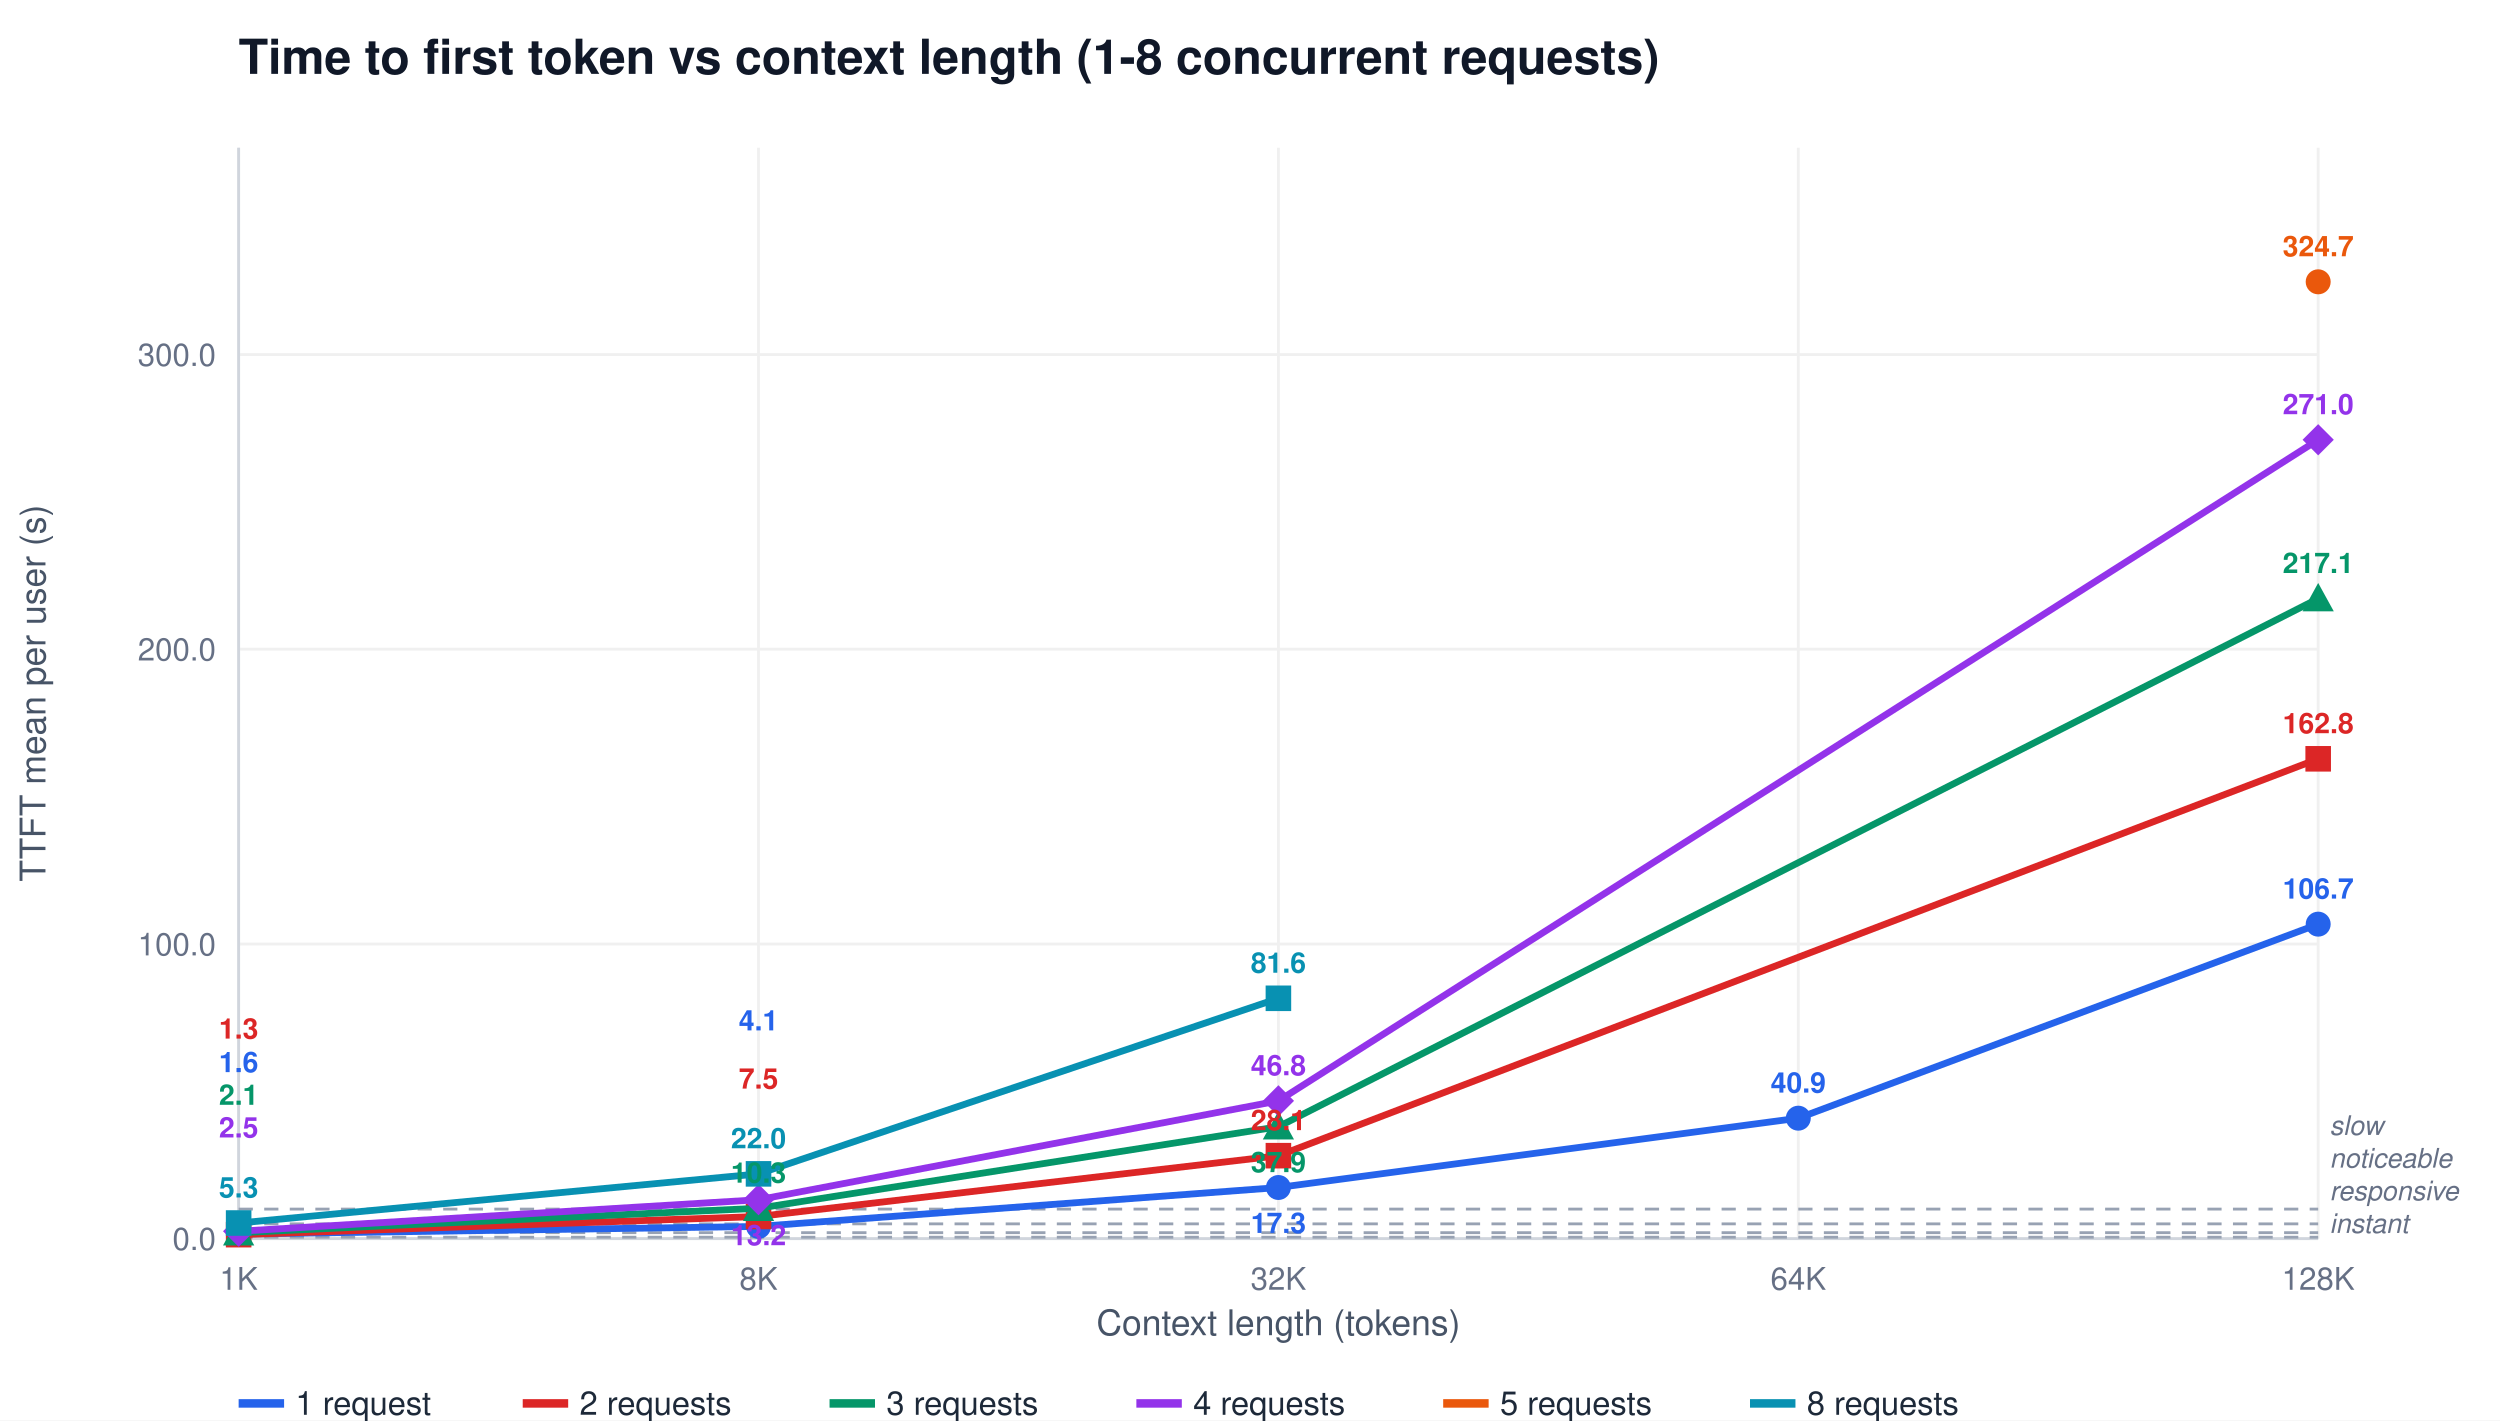
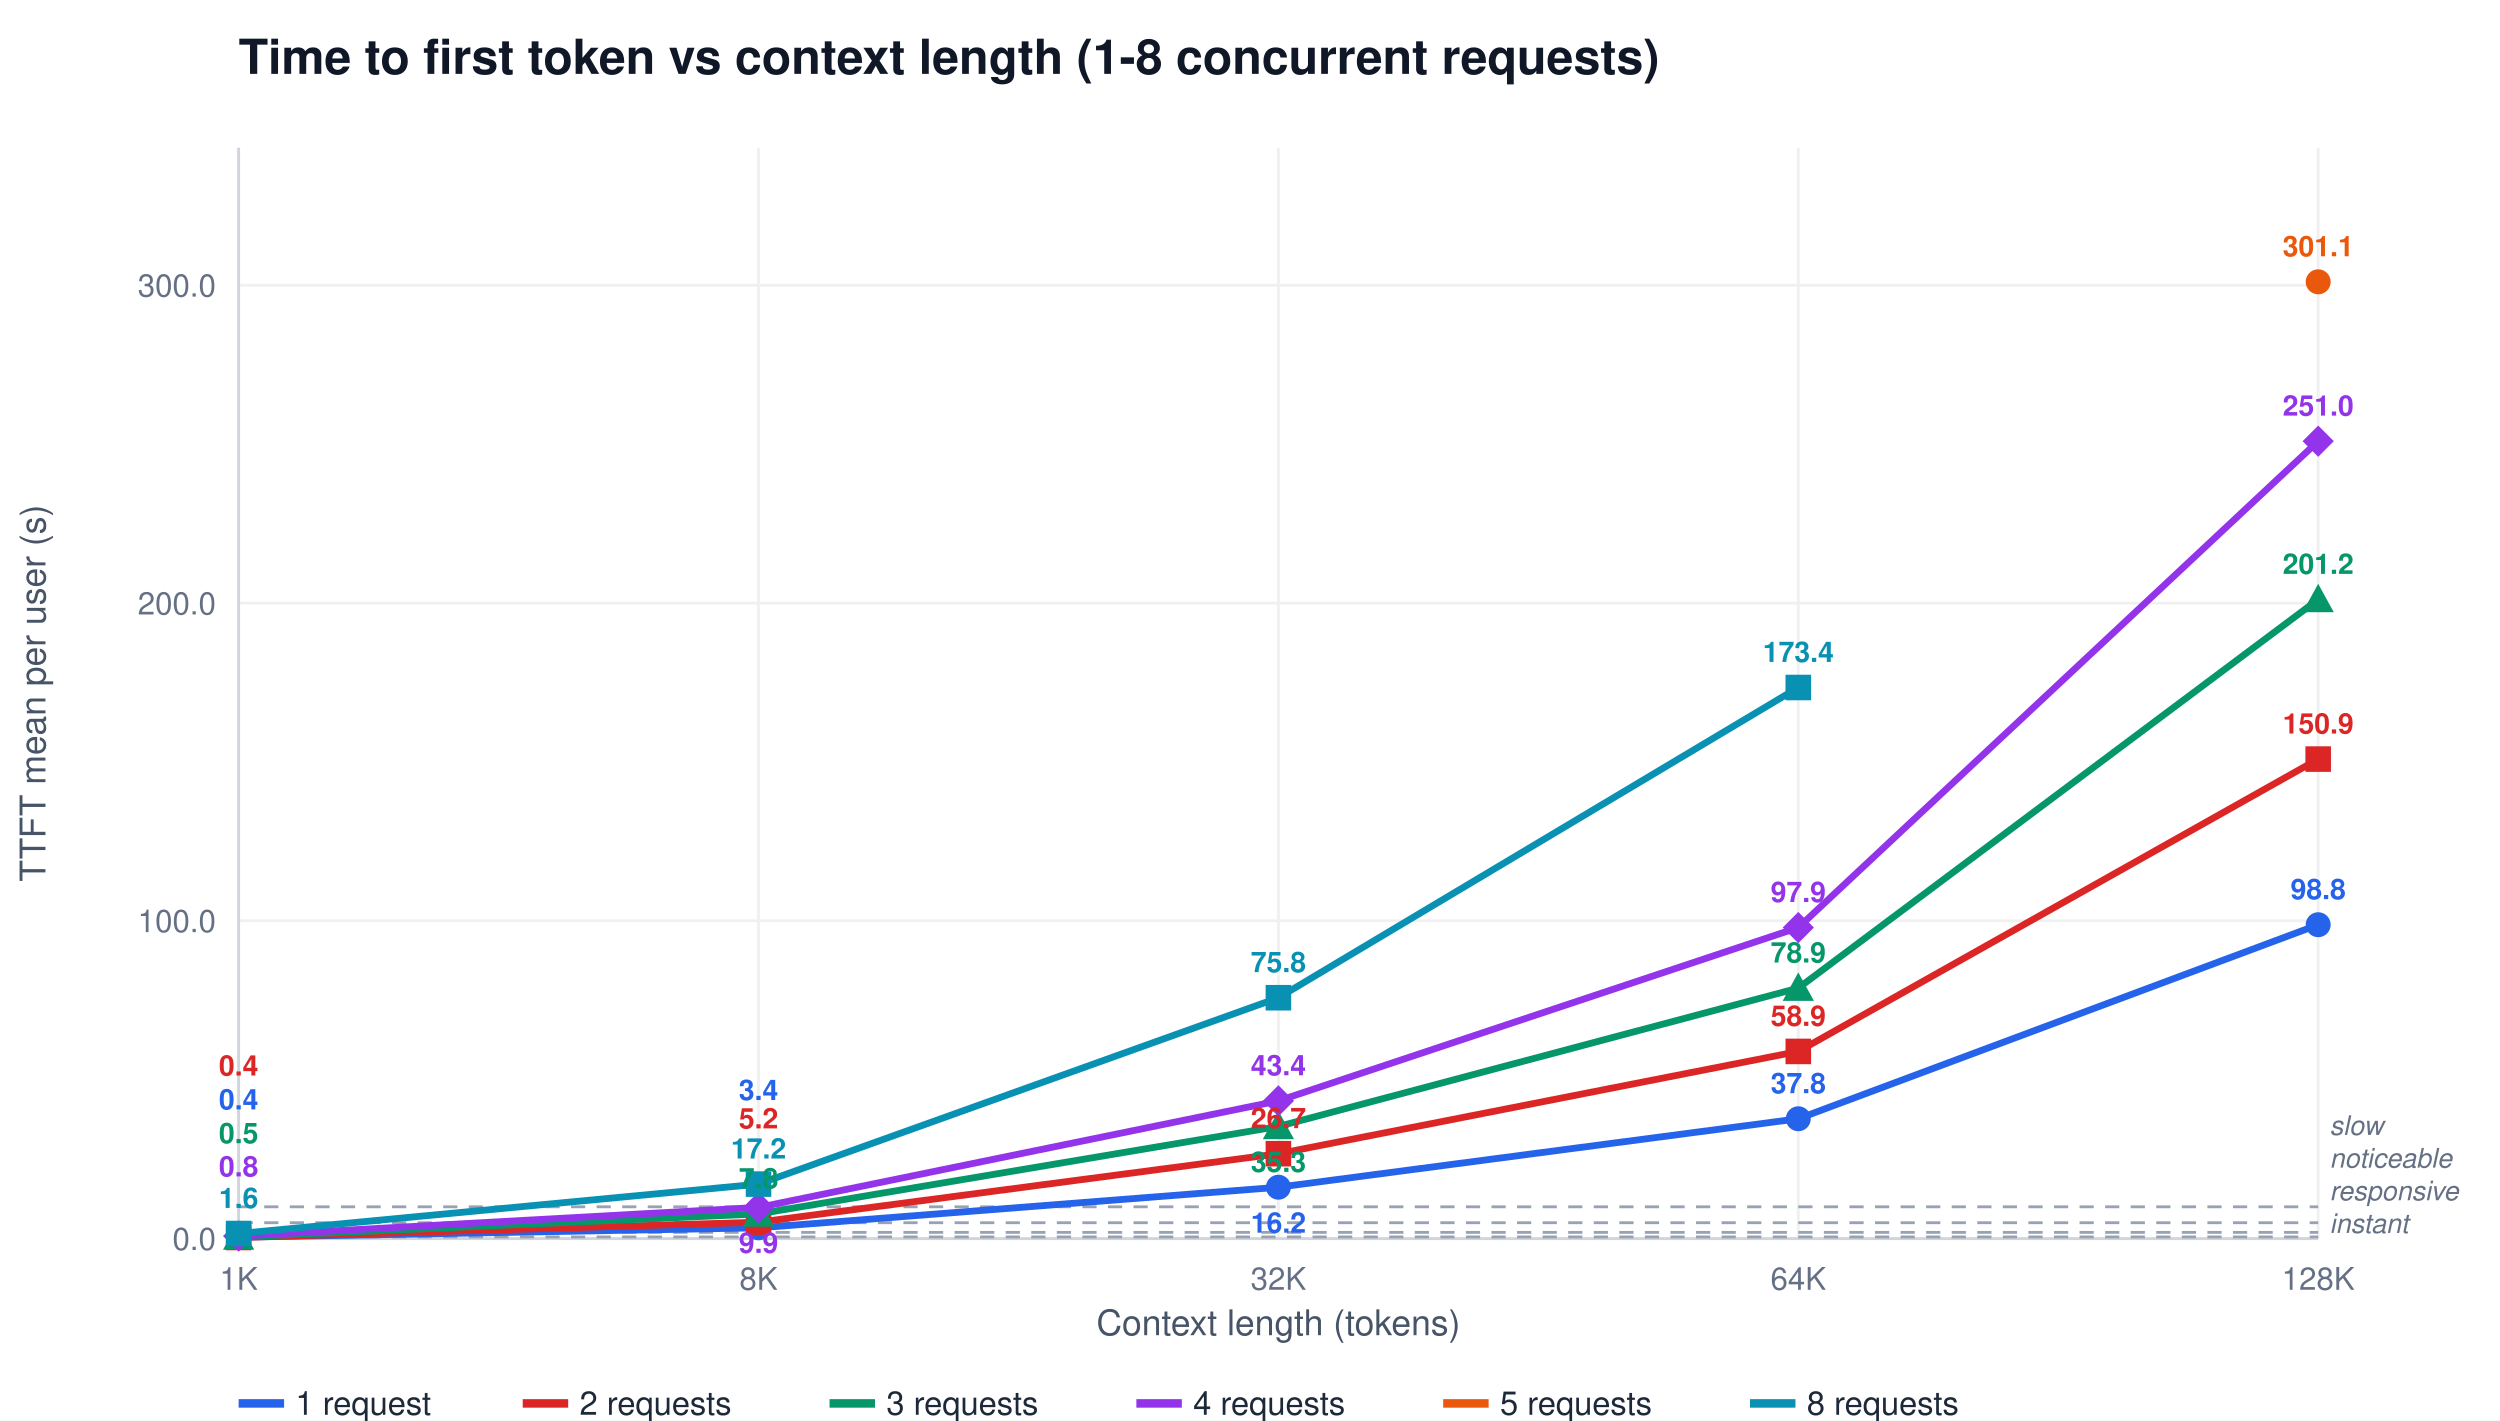
<svg xmlns="http://www.w3.org/2000/svg" width="880" height="500" viewBox="0 0 880 500" font-family="Segoe UI, Helvetica, Arial, sans-serif">
  <rect width="880" height="500" fill="#ffffff" />
  <text x="84" y="26" font-size="17" font-weight="600" fill="#101828">Time to first token vs context length (1-8 concurrent requests)</text>
  <line x1="84" y1="436.0" x2="816" y2="436.0" stroke="#f0f0f0" stroke-width="1" />
  <text x="76" y="440.0" font-size="11" fill="#667085" text-anchor="end">0.0</text>
-   <line x1="84" y1="332.3" x2="816" y2="332.3" stroke="#f0f0f0" stroke-width="1" />
-   <text x="76" y="336.3" font-size="11" fill="#667085" text-anchor="end">100.0</text>
-   <line x1="84" y1="228.5" x2="816" y2="228.5" stroke="#f0f0f0" stroke-width="1" />
-   <text x="76" y="232.5" font-size="11" fill="#667085" text-anchor="end">200.0</text>
-   <line x1="84" y1="124.8" x2="816" y2="124.8" stroke="#f0f0f0" stroke-width="1" />
-   <text x="76" y="128.8" font-size="11" fill="#667085" text-anchor="end">300.0</text>
+   <line x1="84" y1="324.1" x2="816" y2="324.1" stroke="#f0f0f0" stroke-width="1" />
+   <text x="76" y="328.1" font-size="11" fill="#667085" text-anchor="end">100.0</text>
+   <line x1="84" y1="212.3" x2="816" y2="212.3" stroke="#f0f0f0" stroke-width="1" />
+   <text x="76" y="216.3" font-size="11" fill="#667085" text-anchor="end">200.0</text>
+   <line x1="84" y1="100.4" x2="816" y2="100.4" stroke="#f0f0f0" stroke-width="1" />
+   <text x="76" y="104.4" font-size="11" fill="#667085" text-anchor="end">300.0</text>
  <line x1="84.0" y1="52" x2="84.0" y2="436" stroke="#f0f0f0" stroke-width="1" />
  <text x="84.0" y="454" font-size="11" fill="#667085" text-anchor="middle">1K</text>
  <line x1="267.0" y1="52" x2="267.0" y2="436" stroke="#f0f0f0" stroke-width="1" />
  <text x="267.0" y="454" font-size="11" fill="#667085" text-anchor="middle">8K</text>
  <line x1="450.0" y1="52" x2="450.0" y2="436" stroke="#f0f0f0" stroke-width="1" />
  <text x="450.0" y="454" font-size="11" fill="#667085" text-anchor="middle">32K</text>
  <line x1="633.0" y1="52" x2="633.0" y2="436" stroke="#f0f0f0" stroke-width="1" />
  <text x="633.0" y="454" font-size="11" fill="#667085" text-anchor="middle">64K</text>
  <line x1="816.0" y1="52" x2="816.0" y2="436" stroke="#f0f0f0" stroke-width="1" />
  <text x="816.0" y="454" font-size="11" fill="#667085" text-anchor="middle">128K</text>
  <line x1="84" y1="436" x2="816" y2="436" stroke="#d0d5dd" stroke-width="1" />
  <line x1="84" y1="52" x2="84" y2="436" stroke="#d0d5dd" stroke-width="1" />
-   <line x1="84" y1="425.6" x2="816" y2="425.6" stroke="#98a2b3" stroke-width="1" stroke-dasharray="5 4" />
+   <line x1="84" y1="424.8" x2="816" y2="424.8" stroke="#98a2b3" stroke-width="1" stroke-dasharray="5 4" />
  <text x="820" y="399.5" font-size="9.5" fill="#667085" font-style="italic">slow</text>
-   <line x1="84" y1="430.8" x2="816" y2="430.8" stroke="#98a2b3" stroke-width="1" stroke-dasharray="5 4" />
+   <line x1="84" y1="430.4" x2="816" y2="430.4" stroke="#98a2b3" stroke-width="1" stroke-dasharray="5 4" />
  <text x="820" y="411.0" font-size="9.5" fill="#667085" font-style="italic">noticeable</text>
-   <line x1="84" y1="433.9" x2="816" y2="433.9" stroke="#98a2b3" stroke-width="1" stroke-dasharray="5 4" />
+   <line x1="84" y1="433.8" x2="816" y2="433.8" stroke="#98a2b3" stroke-width="1" stroke-dasharray="5 4" />
  <text x="820" y="422.5" font-size="9.5" fill="#667085" font-style="italic">responsive</text>
-   <line x1="84" y1="435.5" x2="816" y2="435.5" stroke="#98a2b3" stroke-width="1" stroke-dasharray="5 4" />
+   <line x1="84" y1="435.4" x2="816" y2="435.4" stroke="#98a2b3" stroke-width="1" stroke-dasharray="5 4" />
  <text x="820" y="434.0" font-size="9.5" fill="#667085" font-style="italic">instant</text>
-   <polyline points="84.0,434.4 267.0,431.7 450.0,418.0 633.0,393.6 816.0,325.3" fill="none" stroke="#2563eb" stroke-width="2.4" />
-   <circle cx="84.0" cy="434.4" r="4.4" fill="#2563eb" />
-   <circle cx="267.0" cy="431.7" r="4.4" fill="#2563eb" />
-   <circle cx="450.0" cy="418.0" r="4.4" fill="#2563eb" />
-   <circle cx="633.0" cy="393.6" r="4.4" fill="#2563eb" />
-   <circle cx="816.0" cy="325.3" r="4.4" fill="#2563eb" />
-   <polyline points="84.0,434.6 267.0,428.2 450.0,406.8 816.0,267.1" fill="none" stroke="#dc2626" stroke-width="2.4" />
-   <rect x="79.5" y="430.1" width="9" height="9" fill="#dc2626" />
-   <rect x="262.5" y="423.7" width="9" height="9" fill="#dc2626" />
-   <rect x="445.5" y="402.3" width="9" height="9" fill="#dc2626" />
-   <rect x="811.5" y="262.6" width="9" height="9" fill="#dc2626" />
-   <polyline points="84.0,433.9 267.0,425.3 450.0,396.6 816.0,210.7" fill="none" stroke="#059669" stroke-width="2.4" />
-   <polygon points="84.0,428.4 78.5,438.4 89.5,438.4" fill="#059669" />
-   <polygon points="267.0,419.8 261.5,429.8 272.5,429.8" fill="#059669" />
-   <polygon points="450.0,391.1 444.5,401.1 455.5,401.1" fill="#059669" />
-   <polygon points="816.0,205.2 810.5,215.2 821.5,215.2" fill="#059669" />
-   <polyline points="84.0,433.4 267.0,422.3 450.0,387.5 816.0,154.8" fill="none" stroke="#9333ea" stroke-width="2.4" />
-   <polygon points="84.0,427.9 89.5,433.4 84.0,438.9 78.5,433.4" fill="#9333ea" />
-   <polygon points="267.0,416.8 272.5,422.3 267.0,427.8 261.5,422.3" fill="#9333ea" />
+   <polyline points="84.0,435.5 267.0,432.2 450.0,417.9 633.0,393.8 816.0,325.5" fill="none" stroke="#2563eb" stroke-width="2.4" />
+   <circle cx="84.0" cy="435.5" r="4.4" fill="#2563eb" />
+   <circle cx="267.0" cy="432.2" r="4.4" fill="#2563eb" />
+   <circle cx="450.0" cy="417.9" r="4.4" fill="#2563eb" />
+   <circle cx="633.0" cy="393.8" r="4.4" fill="#2563eb" />
+   <circle cx="816.0" cy="325.5" r="4.4" fill="#2563eb" />
+   <polyline points="84.0,435.6 267.0,430.2 450.0,406.1 633.0,370.1 816.0,267.2" fill="none" stroke="#dc2626" stroke-width="2.4" />
+   <rect x="79.5" y="431.1" width="9" height="9" fill="#dc2626" />
+   <rect x="262.5" y="425.7" width="9" height="9" fill="#dc2626" />
+   <rect x="445.5" y="401.6" width="9" height="9" fill="#dc2626" />
+   <rect x="628.5" y="365.6" width="9" height="9" fill="#dc2626" />
+   <rect x="811.5" y="262.7" width="9" height="9" fill="#dc2626" />
+   <polyline points="84.0,435.4 267.0,427.3 450.0,396.5 633.0,347.8 816.0,211.0" fill="none" stroke="#059669" stroke-width="2.4" />
+   <polygon points="84.0,429.9 78.5,439.9 89.5,439.9" fill="#059669" />
+   <polygon points="267.0,421.8 261.5,431.8 272.5,431.8" fill="#059669" />
+   <polygon points="450.0,391.0 444.5,401.0 455.5,401.0" fill="#059669" />
+   <polygon points="633.0,342.3 627.5,352.3 638.5,352.3" fill="#059669" />
+   <polygon points="816.0,205.5 810.5,215.5 821.5,215.5" fill="#059669" />
+   <polyline points="84.0,435.1 267.0,425.0 450.0,387.5 633.0,326.5 816.0,155.3" fill="none" stroke="#9333ea" stroke-width="2.4" />
+   <polygon points="84.0,429.6 89.5,435.1 84.0,440.6 78.5,435.1" fill="#9333ea" />
+   <polygon points="267.0,419.5 272.5,425.0 267.0,430.5 261.5,425.0" fill="#9333ea" />
  <polygon points="450.0,382.0 455.5,387.5 450.0,393.0 444.5,387.5" fill="#9333ea" />
-   <polygon points="816.0,149.3 821.5,154.8 816.0,160.3 810.5,154.8" fill="#9333ea" />
+   <polygon points="633.0,321.0 638.5,326.5 633.0,332.0 627.5,326.5" fill="#9333ea" />
+   <polygon points="816.0,149.8 821.5,155.3 816.0,160.8 810.5,155.3" fill="#9333ea" />
  <circle cx="816.0" cy="99.2" r="4.4" fill="#ea580c" />
-   <polyline points="84.0,430.5 267.0,413.2 450.0,351.4" fill="none" stroke="#0891b2" stroke-width="2.4" />
-   <rect x="79.5" y="426.0" width="9" height="9" fill="#0891b2" />
-   <rect x="262.5" y="408.7" width="9" height="9" fill="#0891b2" />
-   <rect x="445.5" y="346.9" width="9" height="9" fill="#0891b2" />
-   <text x="84.0" y="421.5" font-size="10" fill="#0891b2" text-anchor="middle" font-weight="600">5.3</text>
-   <text x="84.0" y="400.4" font-size="10" fill="#9333ea" text-anchor="middle" font-weight="600">2.5</text>
-   <text x="84.0" y="388.9" font-size="10" fill="#059669" text-anchor="middle" font-weight="600">2.1</text>
-   <text x="84.0" y="377.4" font-size="10" fill="#2563eb" text-anchor="middle" font-weight="600">1.6</text>
-   <text x="84.0" y="365.6" font-size="10" fill="#dc2626" text-anchor="middle" font-weight="600">1.3</text>
-   <text x="267.0" y="404.2" font-size="10" fill="#0891b2" text-anchor="middle" font-weight="600">22.0</text>
-   <text x="267.0" y="438.3" font-size="10" fill="#9333ea" text-anchor="middle" font-weight="600">13.2</text>
-   <text x="267.0" y="416.3" font-size="10" fill="#059669" text-anchor="middle" font-weight="600">10.3</text>
-   <text x="267.0" y="383.2" font-size="10" fill="#dc2626" text-anchor="middle" font-weight="600">7.5</text>
-   <text x="267.0" y="362.7" font-size="10" fill="#2563eb" text-anchor="middle" font-weight="600">4.1</text>
-   <text x="450.0" y="342.4" font-size="10" fill="#0891b2" text-anchor="middle" font-weight="600">81.6</text>
-   <text x="450.0" y="378.5" font-size="10" fill="#9333ea" text-anchor="middle" font-weight="600">46.8</text>
-   <text x="450.0" y="412.6" font-size="10" fill="#059669" text-anchor="middle" font-weight="600">37.9</text>
-   <text x="450.0" y="397.8" font-size="10" fill="#dc2626" text-anchor="middle" font-weight="600">28.1</text>
-   <text x="450.0" y="434.0" font-size="10" fill="#2563eb" text-anchor="middle" font-weight="600">17.3</text>
-   <text x="633.0" y="384.6" font-size="10" fill="#2563eb" text-anchor="middle" font-weight="600">40.9</text>
-   <text x="816.0" y="90.2" font-size="10" fill="#ea580c" text-anchor="middle" font-weight="600">324.7</text>
-   <text x="816.0" y="145.8" font-size="10" fill="#9333ea" text-anchor="middle" font-weight="600">271.0</text>
-   <text x="816.0" y="201.7" font-size="10" fill="#059669" text-anchor="middle" font-weight="600">217.1</text>
-   <text x="816.0" y="258.1" font-size="10" fill="#dc2626" text-anchor="middle" font-weight="600">162.8</text>
-   <text x="816.0" y="316.3" font-size="10" fill="#2563eb" text-anchor="middle" font-weight="600">106.7</text>
+   <polyline points="84.0,434.2 267.0,416.8 450.0,351.2 633.0,242.0" fill="none" stroke="#0891b2" stroke-width="2.4" />
+   <rect x="79.5" y="429.7" width="9" height="9" fill="#0891b2" />
+   <rect x="262.5" y="412.3" width="9" height="9" fill="#0891b2" />
+   <rect x="445.5" y="346.7" width="9" height="9" fill="#0891b2" />
+   <rect x="628.5" y="237.5" width="9" height="9" fill="#0891b2" />
+   <text x="84.0" y="425.2" font-size="10" fill="#0891b2" text-anchor="middle" font-weight="600">1.6</text>
+   <text x="84.0" y="414.1" font-size="10" fill="#9333ea" text-anchor="middle" font-weight="600">0.8</text>
+   <text x="84.0" y="402.4" font-size="10" fill="#059669" text-anchor="middle" font-weight="600">0.5</text>
+   <text x="84.0" y="390.5" font-size="10" fill="#2563eb" text-anchor="middle" font-weight="600">0.4</text>
+   <text x="84.0" y="378.6" font-size="10" fill="#dc2626" text-anchor="middle" font-weight="600">0.4</text>
+   <text x="267.0" y="407.8" font-size="10" fill="#0891b2" text-anchor="middle" font-weight="600">17.2</text>
+   <text x="267.0" y="441.0" font-size="10" fill="#9333ea" text-anchor="middle" font-weight="600">9.9</text>
+   <text x="267.0" y="418.3" font-size="10" fill="#059669" text-anchor="middle" font-weight="600">7.8</text>
+   <text x="267.0" y="397.2" font-size="10" fill="#dc2626" text-anchor="middle" font-weight="600">5.2</text>
+   <text x="267.0" y="387.2" font-size="10" fill="#2563eb" text-anchor="middle" font-weight="600">3.4</text>
+   <text x="450.0" y="342.2" font-size="10" fill="#0891b2" text-anchor="middle" font-weight="600">75.8</text>
+   <text x="450.0" y="378.5" font-size="10" fill="#9333ea" text-anchor="middle" font-weight="600">43.4</text>
+   <text x="450.0" y="412.5" font-size="10" fill="#059669" text-anchor="middle" font-weight="600">35.3</text>
+   <text x="450.0" y="397.1" font-size="10" fill="#dc2626" text-anchor="middle" font-weight="600">26.7</text>
+   <text x="450.0" y="433.9" font-size="10" fill="#2563eb" text-anchor="middle" font-weight="600">16.2</text>
+   <text x="633.0" y="233.0" font-size="10" fill="#0891b2" text-anchor="middle" font-weight="600">173.4</text>
+   <text x="633.0" y="317.5" font-size="10" fill="#9333ea" text-anchor="middle" font-weight="600">97.9</text>
+   <text x="633.0" y="338.8" font-size="10" fill="#059669" text-anchor="middle" font-weight="600">78.9</text>
+   <text x="633.0" y="361.1" font-size="10" fill="#dc2626" text-anchor="middle" font-weight="600">58.9</text>
+   <text x="633.0" y="384.8" font-size="10" fill="#2563eb" text-anchor="middle" font-weight="600">37.8</text>
+   <text x="816.0" y="90.2" font-size="10" fill="#ea580c" text-anchor="middle" font-weight="600">301.1</text>
+   <text x="816.0" y="146.3" font-size="10" fill="#9333ea" text-anchor="middle" font-weight="600">251.0</text>
+   <text x="816.0" y="202.0" font-size="10" fill="#059669" text-anchor="middle" font-weight="600">201.2</text>
+   <text x="816.0" y="258.2" font-size="10" fill="#dc2626" text-anchor="middle" font-weight="600">150.9</text>
+   <text x="816.0" y="316.5" font-size="10" fill="#2563eb" text-anchor="middle" font-weight="600">98.8</text>
  <line x1="84" y1="494" x2="100" y2="494" stroke="#2563eb" stroke-width="3" />
  <text x="104" y="498" font-size="11.5" fill="#1d2939">1 request</text>
  <line x1="184" y1="494" x2="200" y2="494" stroke="#dc2626" stroke-width="3" />
  <text x="204" y="498" font-size="11.5" fill="#1d2939">2 requests</text>
  <line x1="292" y1="494" x2="308" y2="494" stroke="#059669" stroke-width="3" />
  <text x="312" y="498" font-size="11.5" fill="#1d2939">3 requests</text>
  <line x1="400" y1="494" x2="416" y2="494" stroke="#9333ea" stroke-width="3" />
  <text x="420" y="498" font-size="11.5" fill="#1d2939">4 requests</text>
  <line x1="508" y1="494" x2="524" y2="494" stroke="#ea580c" stroke-width="3" />
  <text x="528" y="498" font-size="11.5" fill="#1d2939">5 requests</text>
  <line x1="616" y1="494" x2="632" y2="494" stroke="#0891b2" stroke-width="3" />
  <text x="636" y="498" font-size="11.5" fill="#1d2939">8 requests</text>
  <text x="450" y="470" font-size="12.5" fill="#475467" text-anchor="middle">Context length (tokens)</text>
  <text x="16" y="244" font-size="12.5" fill="#475467" text-anchor="middle" transform="rotate(-90 16 244)">TTFT mean per user (s)</text>
</svg>
